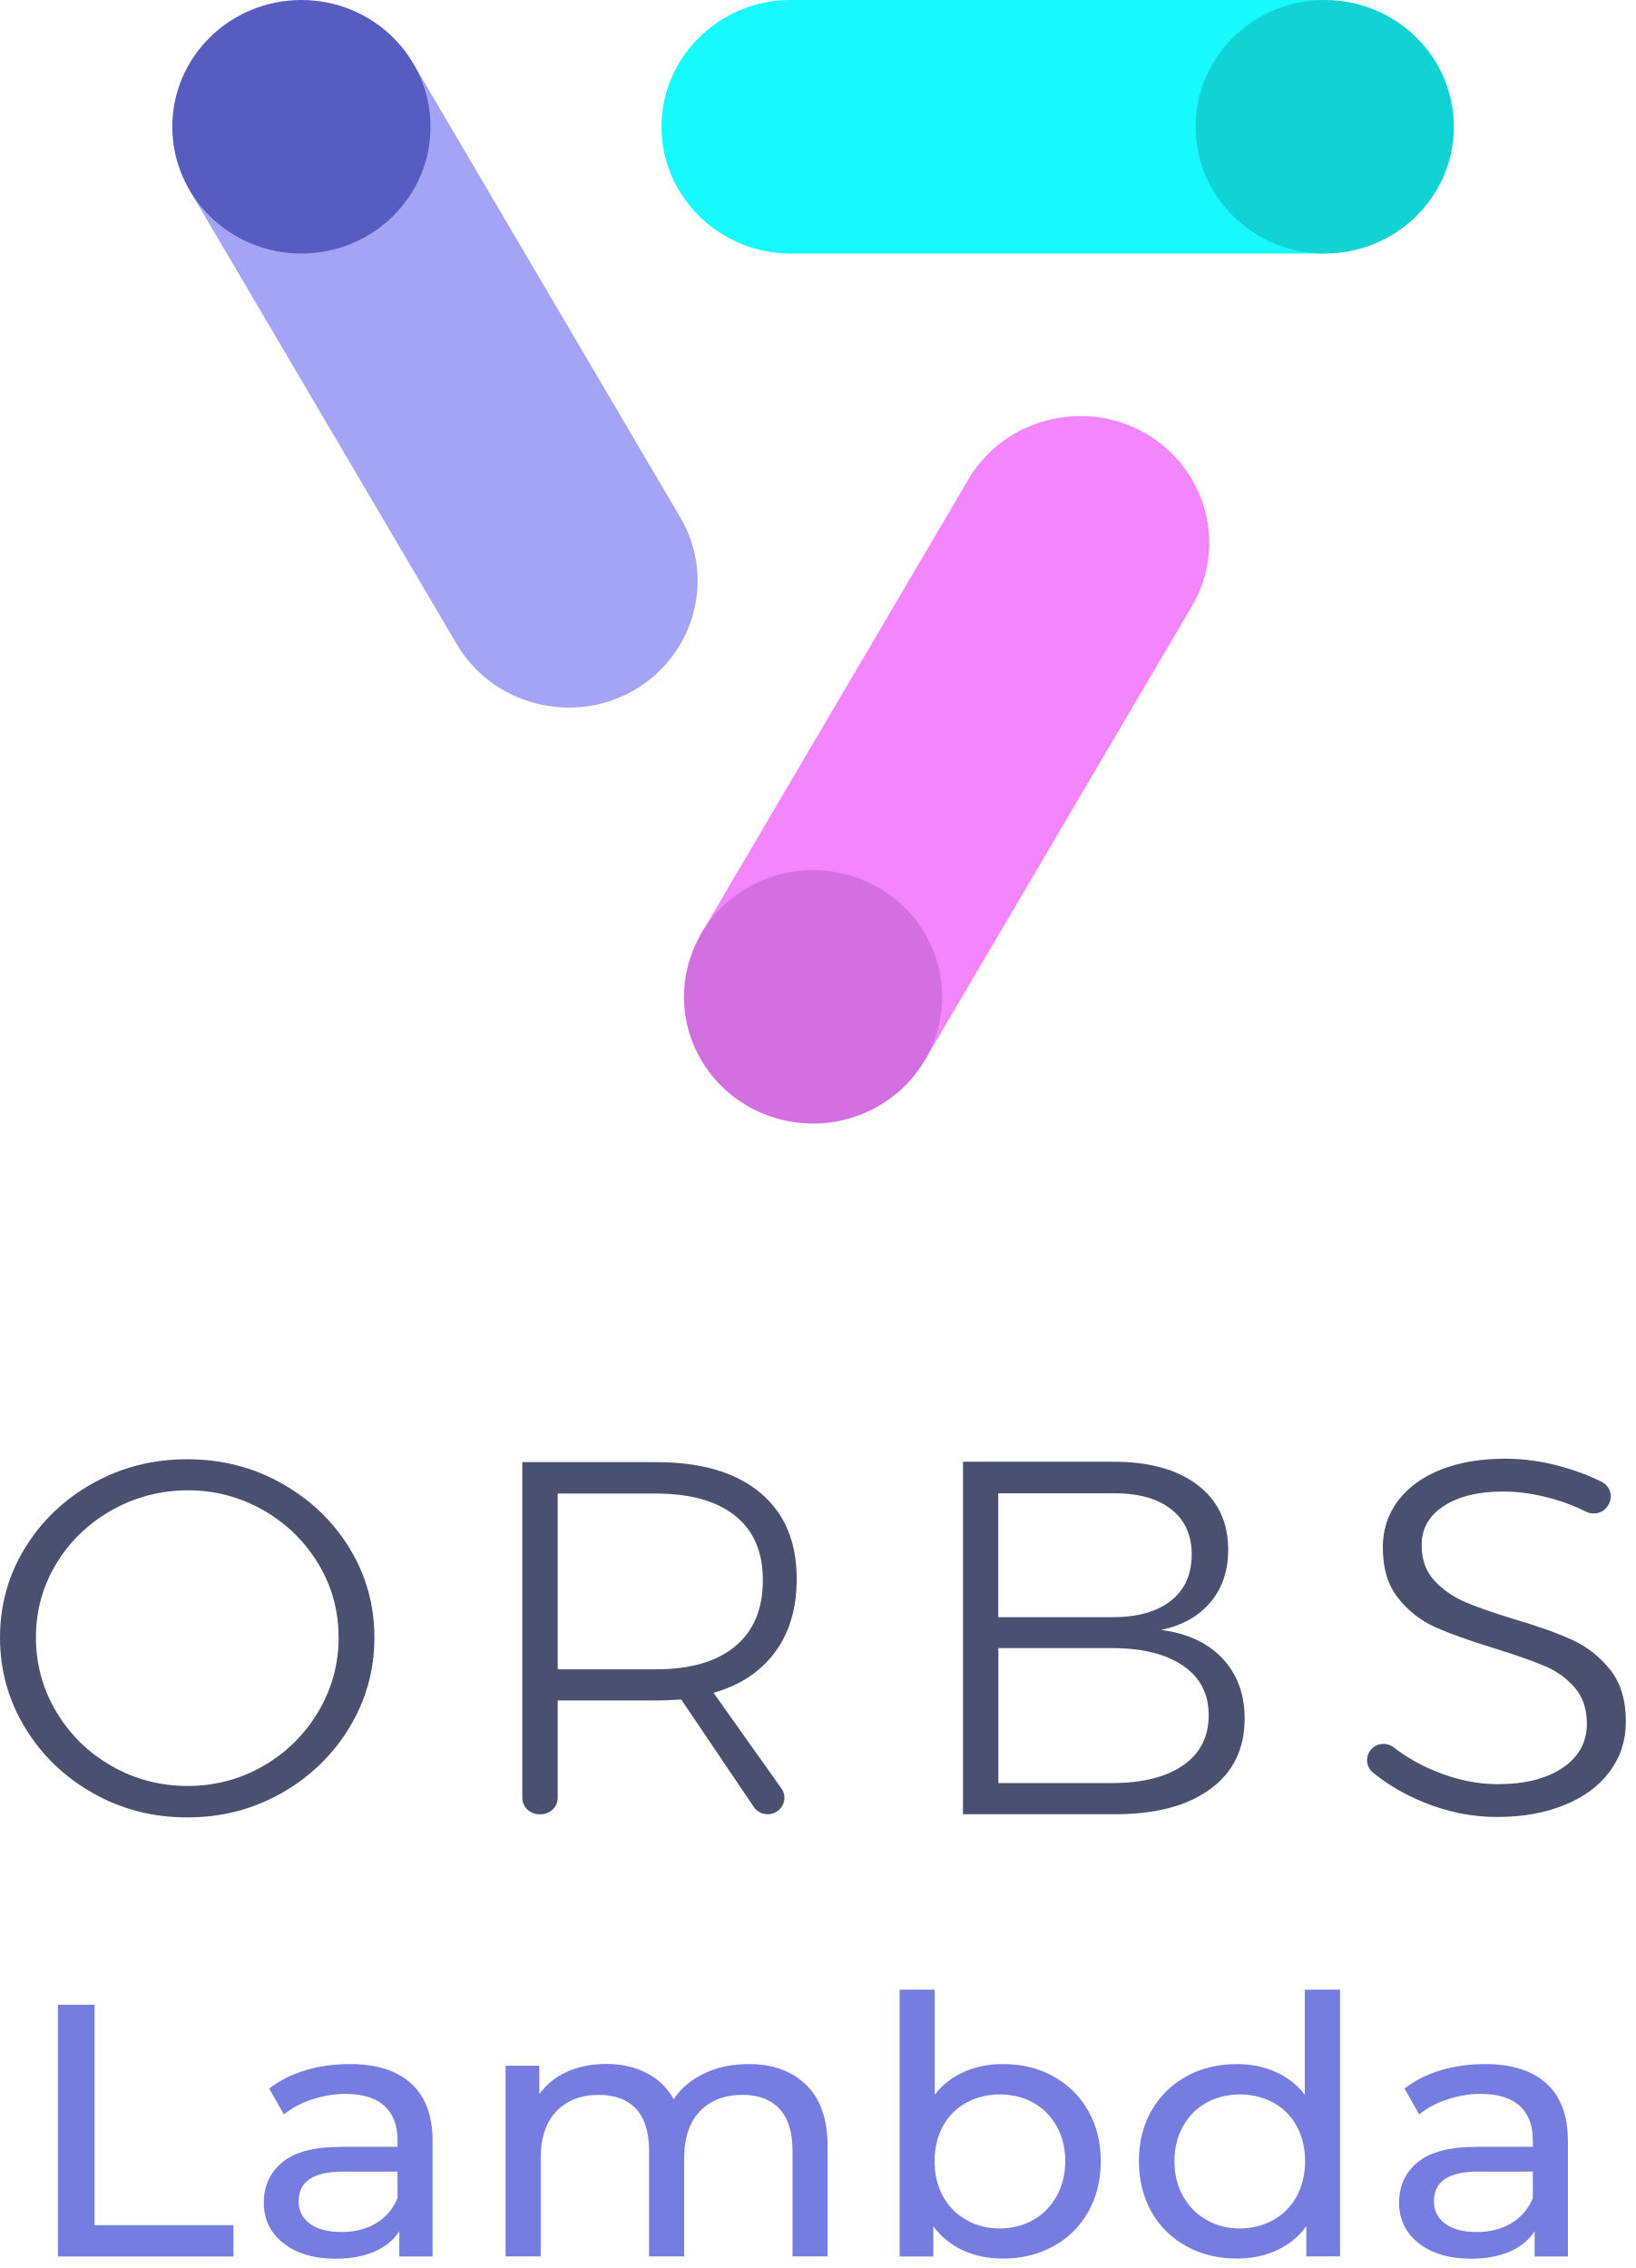
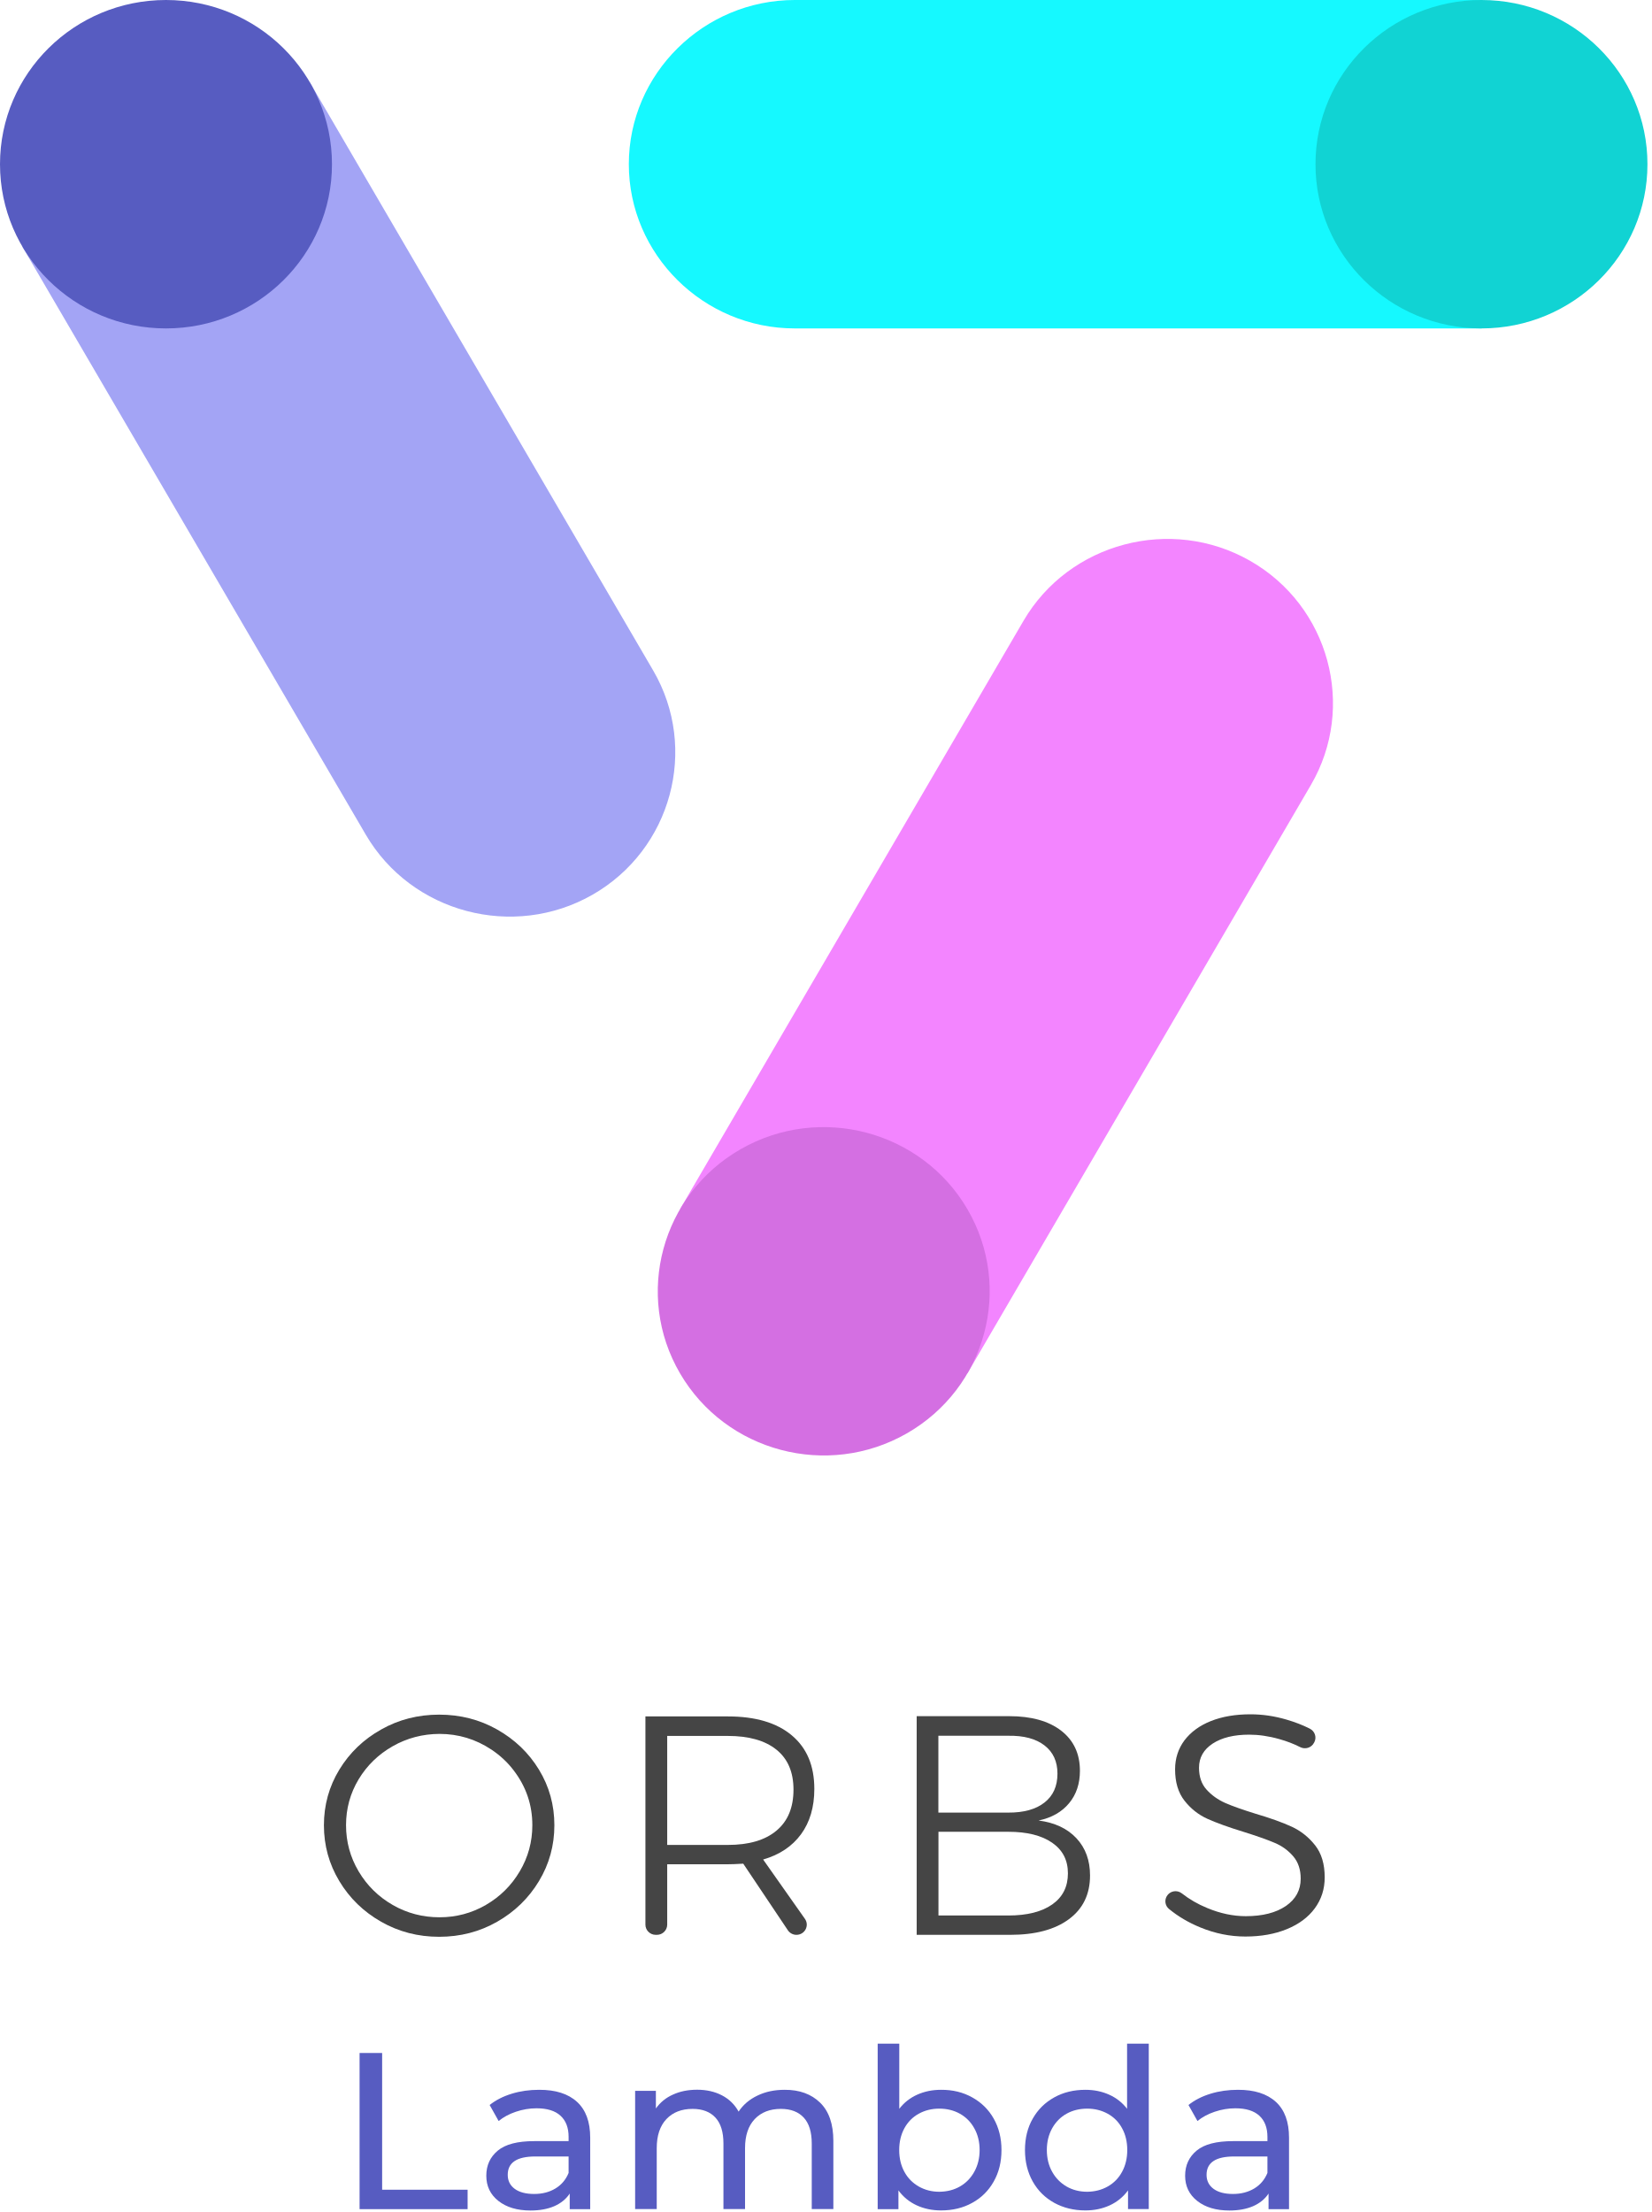
- <svg xmlns="http://www.w3.org/2000/svg" width="173" height="240" viewBox="0 0 173 240" fill="none">
-   <path fill-rule="evenodd" clip-rule="evenodd" d="M140.155 26.829H83.642C76.127 26.829 69.982 20.795 69.982 13.414C69.982 6.034 76.127 0 83.642 0H140.155V26.829Z" fill="#15F9FF" />
-   <path fill-rule="evenodd" clip-rule="evenodd" d="M43.722 6.714L71.986 54.772C75.744 61.168 73.489 69.402 66.99 73.092C60.477 76.782 52.092 74.568 48.334 68.186L20.056 20.129L43.722 6.714Z" fill="#A3A4F5" />
-   <path fill-rule="evenodd" clip-rule="evenodd" d="M74.196 98.778L102.46 50.72C106.218 44.324 114.617 42.124 121.116 45.815C127.629 49.505 129.869 57.753 126.112 64.135L97.848 112.192L74.196 98.778Z" fill="#F385FF" />
-   <path fill-rule="evenodd" clip-rule="evenodd" d="M140.155 26.829C147.7 26.829 153.816 20.823 153.816 13.414C153.816 6.005 147.7 0 140.155 0C132.61 0 126.495 6.005 126.495 13.414C126.495 20.823 132.61 26.829 140.155 26.829Z" fill="#11D3D3" />
-   <path fill-rule="evenodd" clip-rule="evenodd" d="M74.196 112.192C77.969 118.603 86.324 120.802 92.852 117.098C99.38 113.393 101.62 105.188 97.848 98.778C94.075 92.367 85.72 90.168 79.192 93.872C72.664 97.577 70.424 105.782 74.196 112.192Z" fill="#D46FE2" />
-   <path fill-rule="evenodd" clip-rule="evenodd" d="M31.889 26.829C39.434 26.829 45.549 20.823 45.549 13.414C45.549 6.005 39.434 0 31.889 0C24.344 0 18.229 6.005 18.229 13.414C18.229 20.823 24.344 26.829 31.889 26.829Z" fill="#575CC1" />
-   <path d="M29.767 156.951C32.788 158.645 35.19 160.916 36.958 163.796C38.727 166.676 39.611 169.83 39.611 173.289C39.611 176.733 38.727 179.917 36.958 182.825C35.19 185.734 32.788 188.049 29.767 189.757C26.746 191.464 23.43 192.318 19.805 192.318C16.18 192.318 12.865 191.464 9.844 189.757C6.823 188.049 4.421 185.748 2.652 182.825C0.884 179.917 0 176.733 0 173.289C0 169.845 0.884 166.676 2.652 163.796C4.421 160.916 6.823 158.63 9.844 156.951C12.865 155.258 16.18 154.419 19.805 154.419C23.43 154.419 26.746 155.258 29.767 156.951ZM11.833 159.802C9.372 161.191 7.412 163.073 5.968 165.446C4.524 167.833 3.802 170.438 3.802 173.275C3.802 176.111 4.524 178.744 5.968 181.161C7.412 183.578 9.372 185.488 11.833 186.892C14.294 188.295 16.976 188.99 19.864 188.99C22.723 188.99 25.376 188.295 27.822 186.892C30.268 185.488 32.213 183.578 33.657 181.161C35.101 178.744 35.824 176.111 35.824 173.275C35.824 169.802 34.748 166.676 32.582 163.883C31.535 162.523 30.253 161.351 28.809 160.395C26.098 158.601 23.106 157.704 19.864 157.704C16.976 157.718 14.294 158.413 11.833 159.802Z" fill="#4A5070" />
-   <path d="M79.752 191.217L72.074 179.843C70.91 179.916 70.026 179.945 69.422 179.945H59.004V190.248C59.004 191.203 58.208 191.984 57.235 191.984H57.029C56.056 191.984 55.261 191.203 55.261 190.248V154.722H69.422C74.167 154.722 77.822 155.793 80.415 157.949C83.009 160.105 84.291 163.144 84.291 167.095C84.291 170.191 83.524 172.767 82.007 174.822C80.489 176.877 78.323 178.324 75.493 179.134L82.67 189.249C83.495 190.407 82.655 191.984 81.211 191.984C80.636 191.984 80.076 191.695 79.752 191.217ZM69.422 176.645C73.047 176.645 75.832 175.835 77.777 174.214C79.737 172.593 80.71 170.264 80.71 167.21C80.71 164.229 79.737 161.957 77.777 160.395C75.817 158.832 73.032 158.05 69.422 158.05H59.004V176.645H69.422Z" fill="#4A5070" />
-   <path d="M126.716 157.153C128.867 158.803 129.943 161.089 129.943 163.998C129.943 166.197 129.324 168.05 128.072 169.54C126.819 171.031 125.08 172.015 122.84 172.478C125.625 172.839 127.792 173.852 129.354 175.517C130.916 177.181 131.682 179.308 131.682 181.855C131.682 185.053 130.474 187.542 128.042 189.322C125.611 191.102 122.251 191.984 117.948 191.984H101.885V154.679H117.786C121.588 154.679 124.564 155.503 126.716 157.153ZM123.857 169.41C125.345 168.252 126.082 166.617 126.082 164.475C126.082 162.42 125.345 160.814 123.857 159.671C122.369 158.528 120.291 157.978 117.609 158.021H105.614V171.132H117.609C120.291 171.146 122.383 170.568 123.857 169.41ZM125.198 186.789C126.996 185.53 127.88 183.765 127.88 181.493C127.88 179.25 126.981 177.514 125.169 176.269C123.356 175.025 120.851 174.402 117.624 174.402H105.628V188.685H117.624C120.88 188.685 123.4 188.048 125.198 186.789Z" fill="#4A5070" />
-   <path d="M164.249 158.6C162.407 158.079 160.668 157.833 159.032 157.833C156.424 157.833 154.331 158.34 152.769 159.353C151.207 160.366 150.412 161.74 150.412 163.477C150.412 165.011 150.839 166.255 151.708 167.21C152.578 168.165 153.639 168.918 154.906 169.482C156.173 170.032 157.912 170.64 160.123 171.32C162.687 172.073 164.765 172.811 166.341 173.534C167.918 174.258 169.259 175.314 170.364 176.703C171.47 178.092 172.015 179.916 172.015 182.188C172.015 184.185 171.44 185.936 170.305 187.469C169.171 189.003 167.564 190.176 165.501 191.015C163.438 191.854 161.066 192.274 158.384 192.274C155.746 192.274 153.167 191.753 150.647 190.725C148.614 189.901 146.816 188.844 145.254 187.571C144.606 187.05 144.443 186.138 144.856 185.415C145.372 184.503 146.595 184.257 147.435 184.894C148.761 185.921 150.22 186.76 151.826 187.412C154.066 188.338 156.277 188.801 158.443 188.801C161.331 188.801 163.63 188.222 165.339 187.064C167.034 185.907 167.889 184.358 167.889 182.405C167.889 180.842 167.461 179.568 166.592 178.57C165.722 177.571 164.661 176.804 163.394 176.284C162.127 175.748 160.358 175.126 158.074 174.417C155.51 173.635 153.447 172.897 151.885 172.203C150.323 171.508 149.012 170.481 147.921 169.106C146.831 167.731 146.3 165.951 146.3 163.752C146.3 161.871 146.845 160.221 147.921 158.788C149.012 157.37 150.529 156.27 152.475 155.503C154.435 154.736 156.689 154.36 159.253 154.36C161.316 154.36 163.394 154.664 165.472 155.272C166.916 155.692 168.242 156.198 169.451 156.806C170.32 157.24 170.674 158.267 170.232 159.121L170.173 159.222C169.731 160.076 168.67 160.395 167.8 159.96C166.68 159.396 165.501 158.947 164.249 158.6Z" fill="#4A5070" />
-   <path d="M6.13 212.142H10.006V235.469H24.698V238.783H6.13V212.142V212.142Z" fill="#757DE0" />
-   <path d="M43.501 220.477C45.019 221.852 45.77 223.892 45.77 226.598V238.783H42.248V236.12C41.63 237.061 40.745 237.77 39.596 238.276C38.447 238.768 37.076 239.014 35.514 239.014C33.215 239.014 31.373 238.465 29.988 237.379C28.603 236.294 27.91 234.861 27.91 233.081C27.91 231.301 28.573 229.883 29.885 228.798C31.196 227.713 33.289 227.177 36.162 227.177H42.057V226.454C42.057 224.876 41.585 223.675 40.657 222.836C39.728 221.997 38.358 221.577 36.545 221.577C35.337 221.577 34.144 221.78 32.979 222.17C31.815 222.561 30.828 223.097 30.032 223.748L28.485 221.013C29.546 220.173 30.813 219.537 32.287 219.088C33.76 218.64 35.322 218.422 36.973 218.422C39.817 218.408 41.998 219.103 43.501 220.477ZM39.802 235.252C40.834 234.63 41.585 233.747 42.057 232.604V229.797H36.325C33.171 229.797 31.594 230.838 31.594 232.922C31.594 233.935 31.992 234.731 32.803 235.324C33.598 235.903 34.718 236.193 36.133 236.193C37.548 236.193 38.771 235.874 39.802 235.252Z" fill="#757DE0" />
-   <path d="M85.293 220.622C86.81 222.098 87.562 224.269 87.562 227.163V238.768H83.848V227.583C83.848 225.629 83.391 224.153 82.478 223.169C81.564 222.185 80.253 221.678 78.543 221.678C76.657 221.678 75.154 222.257 74.049 223.415C72.944 224.573 72.384 226.222 72.384 228.378V238.768H68.67V227.583C68.67 225.629 68.213 224.153 67.3 223.169C66.386 222.185 65.075 221.678 63.365 221.678C61.479 221.678 59.976 222.257 58.871 223.415C57.765 224.573 57.205 226.222 57.205 228.378V238.768H53.492V218.596H57.058V221.606C57.81 220.564 58.782 219.768 60.005 219.233C61.214 218.683 62.599 218.408 64.146 218.408C65.752 218.408 67.167 218.726 68.405 219.363C69.643 220 70.601 220.926 71.278 222.141C72.059 220.969 73.135 220.058 74.52 219.406C75.906 218.741 77.453 218.422 79.192 218.422C81.726 218.408 83.775 219.146 85.293 220.622Z" fill="#757DE0" />
-   <path d="M111.42 219.71C112.996 220.579 114.234 221.78 115.118 223.328C116.003 224.876 116.459 226.671 116.459 228.697C116.459 230.723 116.017 232.517 115.118 234.08C114.234 235.643 112.996 236.858 111.42 237.712C109.843 238.58 108.06 239 106.07 239C104.553 239 103.153 238.711 101.885 238.132C100.618 237.553 99.572 236.699 98.747 235.585V238.783H95.18V210.55H98.894V221.664C99.719 220.593 100.751 219.797 101.989 219.247C103.226 218.697 104.582 218.422 106.056 218.422C108.075 218.408 109.858 218.842 111.42 219.71ZM109.312 234.919C110.359 234.326 111.184 233.487 111.788 232.401C112.392 231.316 112.702 230.086 112.702 228.697C112.702 227.308 112.392 226.063 111.788 224.992C111.184 223.907 110.359 223.082 109.312 222.503C108.266 221.924 107.087 221.635 105.761 221.635C104.464 221.635 103.3 221.924 102.239 222.503C101.178 223.082 100.353 223.921 99.763 224.992C99.174 226.078 98.879 227.308 98.879 228.697C98.879 230.086 99.174 231.33 99.763 232.401C100.353 233.487 101.178 234.311 102.239 234.919C103.3 235.513 104.479 235.816 105.761 235.816C107.087 235.802 108.266 235.513 109.312 234.919Z" fill="#757DE0" />
-   <path d="M141.776 210.536V238.768H138.21V235.585C137.385 236.699 136.338 237.553 135.071 238.132C133.804 238.711 132.404 239 130.886 239C128.897 239 127.114 238.566 125.537 237.712C123.96 236.844 122.722 235.643 121.838 234.08C120.954 232.517 120.497 230.723 120.497 228.697C120.497 226.671 120.939 224.876 121.838 223.328C122.722 221.78 123.96 220.579 125.537 219.71C127.114 218.842 128.897 218.422 130.886 218.422C132.36 218.422 133.715 218.697 134.953 219.247C136.191 219.797 137.223 220.593 138.048 221.664V210.55H141.776V210.536ZM134.717 234.919C135.778 234.326 136.604 233.487 137.193 232.401C137.783 231.316 138.077 230.086 138.077 228.697C138.077 227.308 137.783 226.063 137.193 224.992C136.604 223.907 135.778 223.082 134.717 222.503C133.656 221.924 132.478 221.635 131.195 221.635C129.884 221.635 128.69 221.924 127.644 222.503C126.598 223.082 125.773 223.921 125.168 224.992C124.564 226.078 124.255 227.308 124.255 228.697C124.255 230.086 124.564 231.33 125.168 232.401C125.773 233.487 126.598 234.311 127.644 234.919C128.69 235.513 129.869 235.816 131.195 235.816C132.478 235.802 133.656 235.513 134.717 234.919Z" fill="#757DE0" />
-   <path d="M163.615 220.477C165.133 221.852 165.884 223.892 165.884 226.598V238.783H162.362V236.12C161.744 237.061 160.859 237.77 159.71 238.276C158.561 238.768 157.19 239.014 155.628 239.014C153.329 239.014 151.487 238.465 150.102 237.379C148.717 236.294 148.024 234.861 148.024 233.081C148.024 231.301 148.687 229.883 149.999 228.798C151.31 227.713 153.403 227.177 156.276 227.177H162.171V226.454C162.171 224.876 161.699 223.675 160.771 222.836C159.843 221.997 158.472 221.577 156.66 221.577C155.451 221.577 154.258 221.78 153.093 222.17C151.929 222.561 150.942 223.097 150.146 223.748L148.599 221.013C149.66 220.173 150.927 219.537 152.401 219.088C153.874 218.64 155.436 218.422 157.087 218.422C159.916 218.408 162.097 219.103 163.615 220.477ZM159.916 235.252C160.948 234.63 161.699 233.747 162.171 232.604V229.797H156.438C153.285 229.797 151.708 230.838 151.708 232.922C151.708 233.935 152.106 234.731 152.917 235.324C153.712 235.903 154.832 236.193 156.247 236.193C157.647 236.193 158.87 235.874 159.916 235.252Z" fill="#757DE0" />
+ <svg xmlns="http://www.w3.org/2000/svg" width="209" height="280" viewBox="0 0 209 280" fill="none">
+   <path fill-rule="evenodd" clip-rule="evenodd" d="M187.519 41.573H100.604C89.046 41.573 79.595 32.222 79.595 20.786C79.595 9.351 89.046 0 100.604 0H187.519V41.573Z" fill="#15F9FF" />
+   <path fill-rule="evenodd" clip-rule="evenodd" d="M39.208 10.404L82.677 84.872C88.457 94.783 84.989 107.542 74.994 113.26C64.977 118.978 52.081 115.547 46.302 105.658L2.811 31.191L39.208 10.404Z" fill="#A3A4F5" />
+   <path fill-rule="evenodd" clip-rule="evenodd" d="M86.076 153.061L129.545 78.594C135.324 68.683 148.243 65.274 158.237 70.992C168.255 76.71 171.7 89.491 165.92 99.38L122.451 173.848L86.076 153.061Z" fill="#F385FF" />
+   <path fill-rule="evenodd" clip-rule="evenodd" d="M187.519 41.573C199.123 41.573 208.528 32.267 208.528 20.786C208.528 9.306 199.123 0 187.519 0C175.915 0 166.51 9.306 166.51 20.786C166.51 32.267 175.915 41.573 187.519 41.573Z" fill="#11D3D3" />
+   <path fill-rule="evenodd" clip-rule="evenodd" d="M86.077 173.848C91.879 183.781 104.729 187.189 114.769 181.449C124.809 175.709 128.254 162.995 122.452 153.061C116.65 143.128 103.8 139.719 93.76 145.46C83.72 151.2 80.275 163.914 86.077 173.848Z" fill="#D46FE2" />
+   <path fill-rule="evenodd" clip-rule="evenodd" d="M21.009 41.573C32.613 41.573 42.019 32.267 42.019 20.786C42.019 9.306 32.613 0 21.009 0C9.405 0 0 9.306 0 20.786C0 32.267 9.405 41.573 21.009 41.573Z" fill="#575CC1" />
+   <path d="M62.921 218.922C65.146 220.179 66.915 221.864 68.217 224.001C69.519 226.138 70.17 228.478 70.17 231.044C70.17 233.6 69.519 235.962 68.217 238.12C66.915 240.278 65.146 241.996 62.921 243.263C60.697 244.53 58.255 245.163 55.585 245.163C52.916 245.163 50.474 244.53 48.249 243.263C46.025 241.996 44.256 240.289 42.953 238.12C41.651 235.962 41 233.6 41 231.044C41 228.489 41.651 226.138 42.953 224.001C44.256 221.864 46.025 220.168 48.249 218.922C50.474 217.666 52.916 217.043 55.585 217.043C58.255 217.043 60.697 217.666 62.921 218.922ZM49.714 221.037C47.902 222.068 46.459 223.464 45.395 225.225C44.332 226.996 43.8 228.929 43.8 231.034C43.8 233.138 44.332 235.092 45.395 236.885C46.459 238.678 47.902 240.096 49.714 241.137C51.526 242.178 53.502 242.694 55.629 242.694C57.734 242.694 59.687 242.178 61.489 241.137C63.29 240.096 64.723 238.678 65.786 236.885C66.85 235.092 67.381 233.138 67.381 231.034C67.381 228.457 66.589 226.138 64.994 224.065C64.223 223.056 63.279 222.186 62.216 221.478C60.219 220.146 58.016 219.481 55.629 219.481C53.502 219.491 51.526 220.007 49.714 221.037Z" fill="#454545" />
+   <path d="M99.731 244.347L94.078 235.908C93.22 235.961 92.569 235.983 92.124 235.983H84.452V243.628C84.452 244.336 83.866 244.916 83.15 244.916H82.998C82.281 244.916 81.695 244.336 81.695 243.628V217.268H92.124C95.618 217.268 98.31 218.063 100.22 219.663C102.13 221.263 103.074 223.517 103.074 226.449C103.074 228.746 102.51 230.657 101.392 232.182C100.274 233.707 98.679 234.78 96.595 235.382L101.88 242.887C102.488 243.746 101.869 244.916 100.806 244.916C100.383 244.916 99.97 244.701 99.731 244.347ZM92.124 233.535C94.794 233.535 96.845 232.934 98.277 231.731C99.721 230.529 100.437 228.8 100.437 226.534C100.437 224.323 99.721 222.637 98.277 221.477C96.834 220.318 94.783 219.738 92.124 219.738H84.452V233.535H92.124Z" fill="#454545" />
+   <path d="M134.316 219.072C135.9 220.296 136.693 221.993 136.693 224.151C136.693 225.783 136.237 227.157 135.314 228.263C134.392 229.369 133.111 230.099 131.462 230.443C133.513 230.711 135.108 231.463 136.258 232.697C137.409 233.932 137.973 235.511 137.973 237.4C137.973 239.773 137.083 241.62 135.293 242.94C133.502 244.261 131.028 244.916 127.859 244.916H116.03V217.236H127.74C130.539 217.236 132.732 217.848 134.316 219.072ZM132.211 228.166C133.307 227.307 133.849 226.094 133.849 224.505C133.849 222.981 133.307 221.789 132.211 220.941C131.115 220.092 129.584 219.684 127.609 219.716H118.776V229.444H127.609C129.584 229.455 131.125 229.025 132.211 228.166ZM133.198 241.062C134.522 240.127 135.173 238.817 135.173 237.132C135.173 235.468 134.511 234.179 133.177 233.256C131.842 232.332 129.997 231.871 127.62 231.871H118.787V242.468H127.62C130.019 242.468 131.874 241.996 133.198 241.062Z" fill="#454545" />
+   <path d="M161.957 220.146C160.6 219.759 159.32 219.577 158.115 219.577C156.194 219.577 154.653 219.953 153.503 220.704C152.353 221.456 151.767 222.476 151.767 223.764C151.767 224.902 152.081 225.826 152.722 226.534C153.362 227.243 154.143 227.801 155.077 228.22C156.01 228.628 157.29 229.079 158.918 229.584C160.807 230.142 162.337 230.69 163.498 231.226C164.659 231.763 165.647 232.547 166.46 233.578C167.274 234.609 167.676 235.961 167.676 237.647C167.676 239.129 167.253 240.428 166.417 241.566C165.581 242.704 164.399 243.574 162.879 244.197C161.36 244.819 159.613 245.131 157.638 245.131C155.695 245.131 153.796 244.744 151.94 243.982C150.443 243.37 149.119 242.586 147.969 241.641C147.491 241.255 147.372 240.578 147.676 240.041C148.055 239.365 148.956 239.182 149.575 239.655C150.551 240.417 151.626 241.04 152.809 241.523C154.458 242.21 156.086 242.554 157.681 242.554C159.808 242.554 161.501 242.124 162.76 241.265C164.008 240.407 164.637 239.258 164.637 237.808C164.637 236.649 164.323 235.704 163.682 234.963C163.042 234.222 162.261 233.653 161.327 233.266C160.394 232.869 159.092 232.408 157.41 231.881C155.522 231.302 154.002 230.754 152.852 230.239C151.702 229.723 150.736 228.961 149.933 227.941C149.13 226.921 148.739 225.6 148.739 223.968C148.739 222.572 149.141 221.348 149.933 220.286C150.736 219.233 151.854 218.417 153.286 217.848C154.729 217.279 156.39 217 158.278 217C159.797 217 161.327 217.225 162.858 217.676C163.921 217.988 164.898 218.364 165.788 218.815C166.428 219.137 166.688 219.899 166.363 220.532L166.319 220.608C165.994 221.241 165.212 221.477 164.572 221.155C163.747 220.736 162.879 220.404 161.957 220.146Z" fill="#454545" />
+   <path d="M45.515 259.872H48.369V277.18H59.188V279.639H45.515V259.872V259.872Z" fill="#575CC1" />
+   <path d="M73.035 266.057C74.153 267.077 74.706 268.591 74.706 270.599V279.639H72.113V277.664C71.657 278.361 71.006 278.888 70.159 279.263C69.313 279.628 68.304 279.811 67.153 279.811C65.46 279.811 64.104 279.403 63.084 278.598C62.064 277.792 61.554 276.729 61.554 275.409C61.554 274.088 62.042 273.036 63.008 272.231C63.974 271.425 65.515 271.028 67.631 271.028H71.972V270.491C71.972 269.321 71.624 268.43 70.941 267.807C70.257 267.184 69.248 266.873 67.913 266.873C67.023 266.873 66.144 267.023 65.287 267.313C64.43 267.603 63.702 268 63.116 268.484L61.977 266.454C62.758 265.832 63.692 265.359 64.777 265.026C65.862 264.693 67.012 264.532 68.228 264.532C70.322 264.522 71.928 265.037 73.035 266.057ZM70.311 277.019C71.071 276.558 71.624 275.903 71.972 275.055V272.972H67.75C65.428 272.972 64.267 273.745 64.267 275.291C64.267 276.042 64.56 276.633 65.157 277.073C65.743 277.503 66.567 277.717 67.609 277.717C68.651 277.717 69.552 277.481 70.311 277.019Z" fill="#575CC1" />
+   <path d="M103.811 266.164C104.929 267.26 105.483 268.87 105.483 271.017V279.628H102.748V271.329C102.748 269.879 102.411 268.784 101.739 268.054C101.066 267.324 100.1 266.948 98.841 266.948C97.452 266.948 96.345 267.378 95.531 268.237C94.717 269.096 94.305 270.32 94.305 271.919V279.628H91.57V271.329C91.57 269.879 91.234 268.784 90.561 268.054C89.888 267.324 88.922 266.948 87.663 266.948C86.274 266.948 85.168 267.378 84.354 268.237C83.54 269.096 83.127 270.32 83.127 271.919V279.628H80.393V264.661H83.019V266.894C83.572 266.121 84.288 265.531 85.189 265.134C86.079 264.726 87.099 264.522 88.239 264.522C89.421 264.522 90.463 264.758 91.375 265.23C92.286 265.703 92.992 266.39 93.491 267.292C94.066 266.422 94.858 265.746 95.878 265.262C96.898 264.769 98.038 264.532 99.319 264.532C101.185 264.522 102.694 265.069 103.811 266.164Z" fill="#575CC1" />
+   <path d="M123.053 265.488C124.214 266.132 125.125 267.023 125.777 268.172C126.428 269.321 126.764 270.652 126.764 272.156C126.764 273.659 126.439 274.99 125.777 276.15C125.125 277.309 124.214 278.211 123.053 278.845C121.892 279.489 120.578 279.8 119.113 279.8C117.996 279.8 116.965 279.586 116.031 279.156C115.098 278.727 114.328 278.093 113.72 277.266V279.639H111.094V258.691H113.828V266.937C114.436 266.143 115.196 265.552 116.107 265.144C117.019 264.736 118.017 264.532 119.103 264.532C120.589 264.522 121.902 264.844 123.053 265.488ZM121.501 276.772C122.271 276.332 122.879 275.709 123.324 274.904C123.769 274.099 123.997 273.186 123.997 272.156C123.997 271.125 123.769 270.201 123.324 269.407C122.879 268.602 122.271 267.99 121.501 267.56C120.73 267.131 119.862 266.916 118.886 266.916C117.931 266.916 117.073 267.131 116.292 267.56C115.511 267.99 114.903 268.612 114.469 269.407C114.035 270.212 113.818 271.125 113.818 272.156C113.818 273.186 114.035 274.11 114.469 274.904C114.903 275.709 115.511 276.322 116.292 276.772C117.073 277.213 117.941 277.438 118.886 277.438C119.862 277.427 120.73 277.213 121.501 276.772Z" fill="#575CC1" />
+   <path d="M145.408 258.681V279.628H142.781V277.266C142.174 278.093 141.403 278.727 140.47 279.156C139.537 279.586 138.506 279.8 137.388 279.8C135.923 279.8 134.61 279.478 133.449 278.845C132.288 278.2 131.376 277.309 130.725 276.15C130.074 274.99 129.737 273.659 129.737 272.156C129.737 270.652 130.063 269.321 130.725 268.172C131.376 267.023 132.288 266.132 133.449 265.488C134.61 264.844 135.923 264.532 137.388 264.532C138.473 264.532 139.472 264.736 140.383 265.144C141.295 265.552 142.054 266.143 142.662 266.937V258.691H145.408V258.681ZM140.21 276.772C140.991 276.332 141.599 275.709 142.033 274.904C142.467 274.099 142.684 273.186 142.684 272.156C142.684 271.125 142.467 270.201 142.033 269.407C141.599 268.602 140.991 267.99 140.21 267.56C139.428 267.131 138.56 266.916 137.616 266.916C136.65 266.916 135.771 267.131 135.001 267.56C134.23 267.99 133.622 268.612 133.177 269.407C132.732 270.212 132.505 271.125 132.505 272.156C132.505 273.186 132.732 274.11 133.177 274.904C133.622 275.709 134.23 276.321 135.001 276.772C135.771 277.213 136.639 277.438 137.616 277.438C138.56 277.427 139.428 277.213 140.21 276.772Z" fill="#575CC1" />
+   <path d="M161.49 266.057C162.608 267.077 163.161 268.591 163.161 270.599V279.639H160.568V277.664C160.112 278.361 159.461 278.888 158.614 279.263C157.768 279.628 156.759 279.811 155.608 279.811C153.916 279.811 152.559 279.403 151.539 278.598C150.519 277.792 150.009 276.729 150.009 275.409C150.009 274.088 150.497 273.036 151.463 272.231C152.429 271.425 153.97 271.028 156.086 271.028H160.427V270.491C160.427 269.321 160.079 268.43 159.396 267.807C158.712 267.184 157.703 266.873 156.368 266.873C155.478 266.873 154.599 267.023 153.742 267.313C152.885 267.603 152.157 268 151.571 268.484L150.432 266.454C151.213 265.832 152.147 265.359 153.232 265.026C154.317 264.693 155.467 264.532 156.683 264.532C158.766 264.522 160.372 265.037 161.49 266.057ZM158.766 277.019C159.526 276.558 160.079 275.903 160.427 275.055V272.972H156.205C153.883 272.972 152.722 273.745 152.722 275.291C152.722 276.042 153.015 276.633 153.612 277.073C154.198 277.503 155.022 277.717 156.064 277.717C157.095 277.717 157.996 277.481 158.766 277.019Z" fill="#575CC1" />
</svg>
